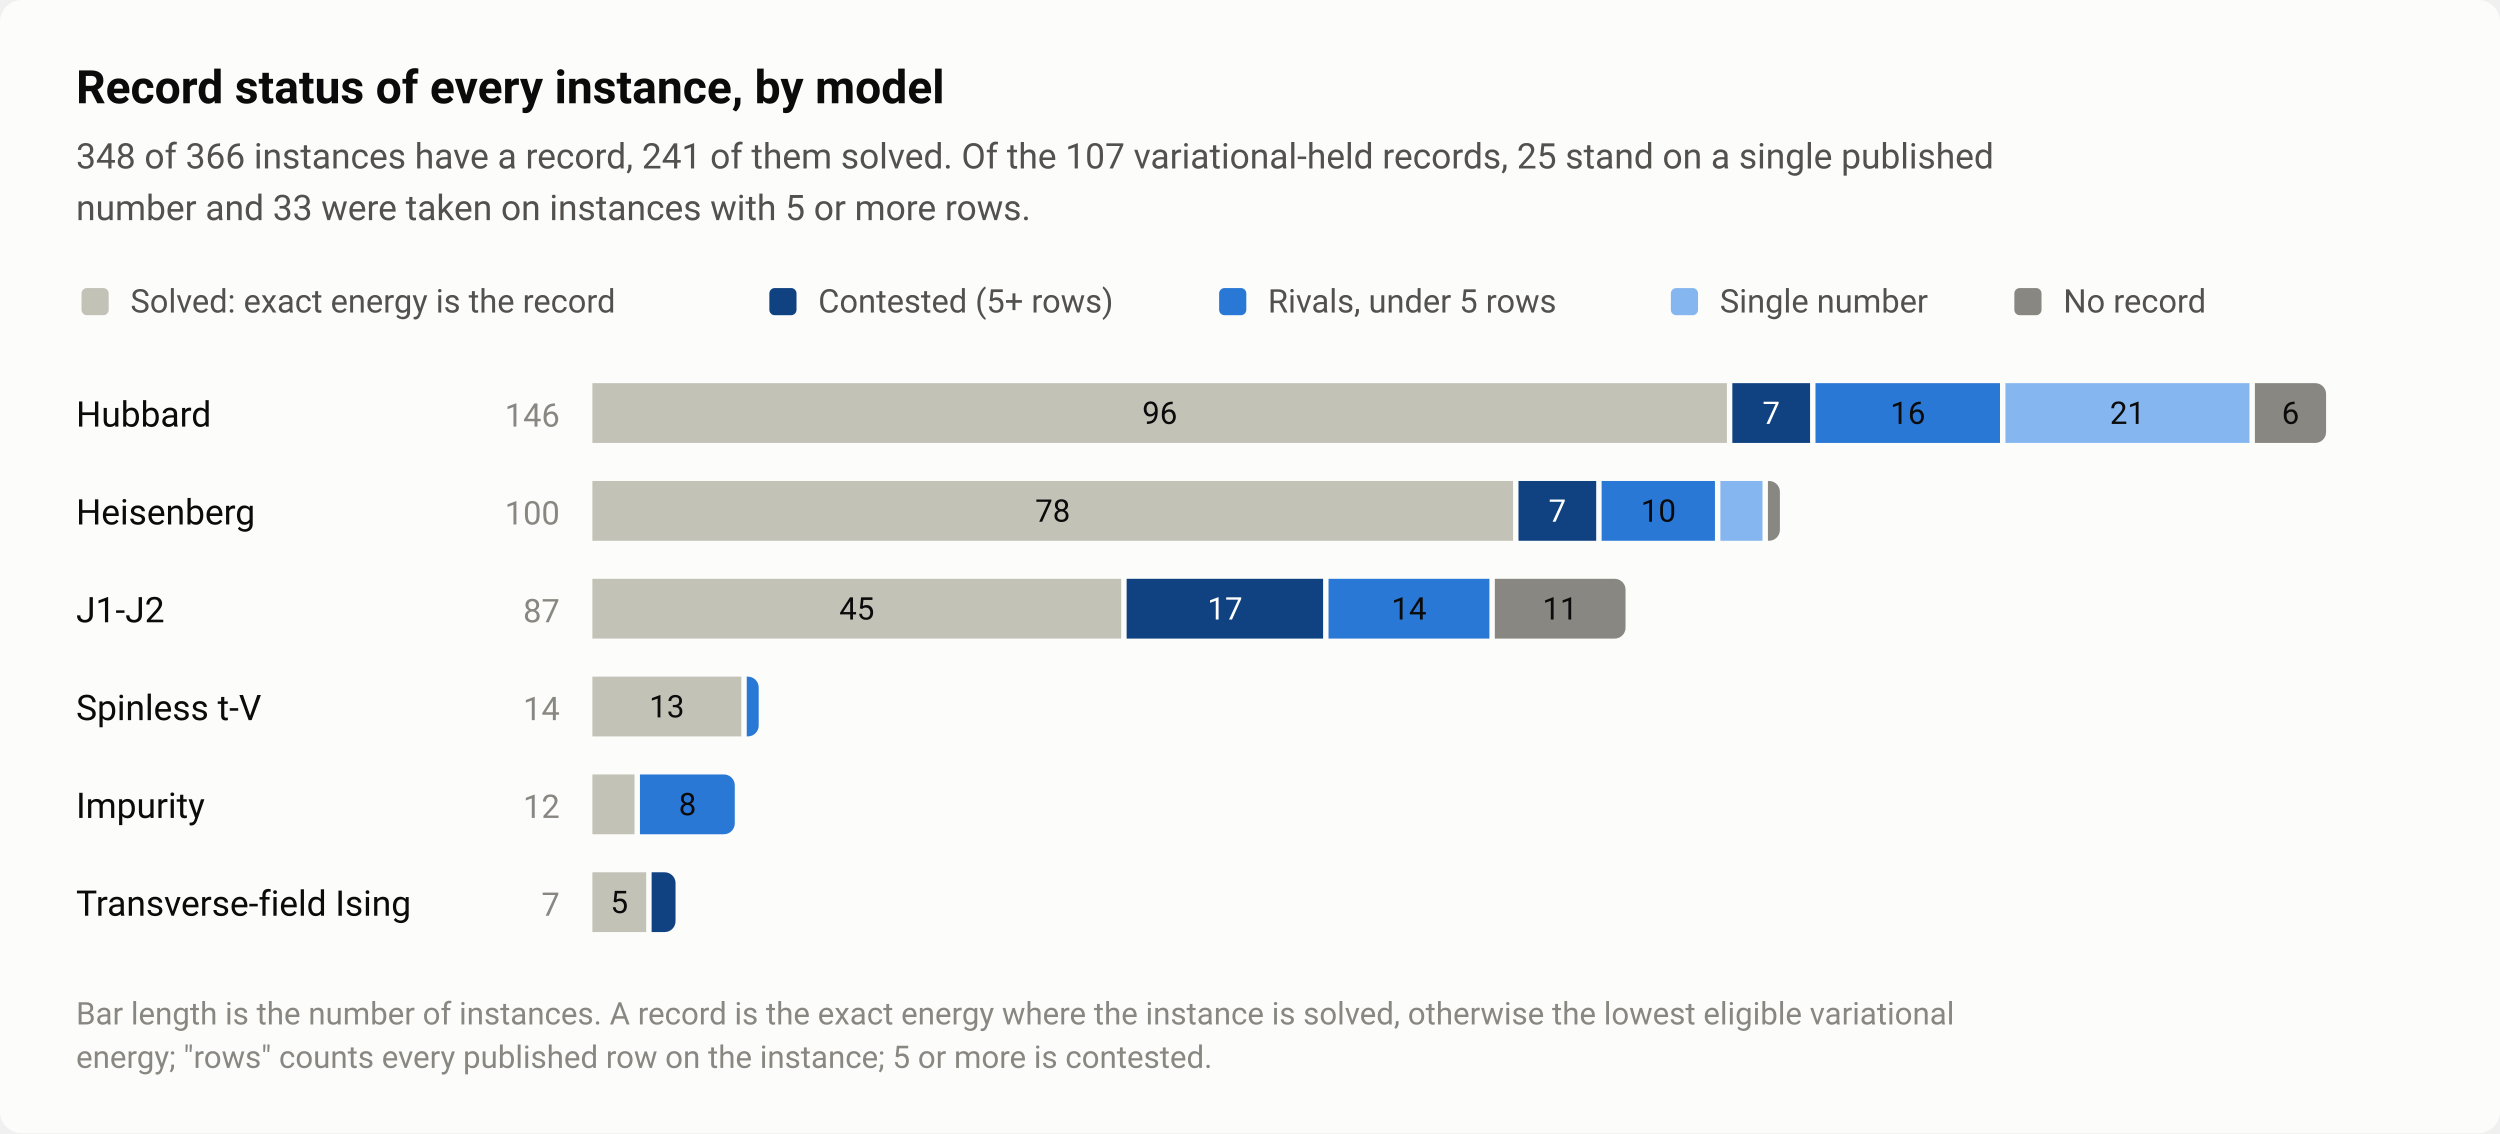
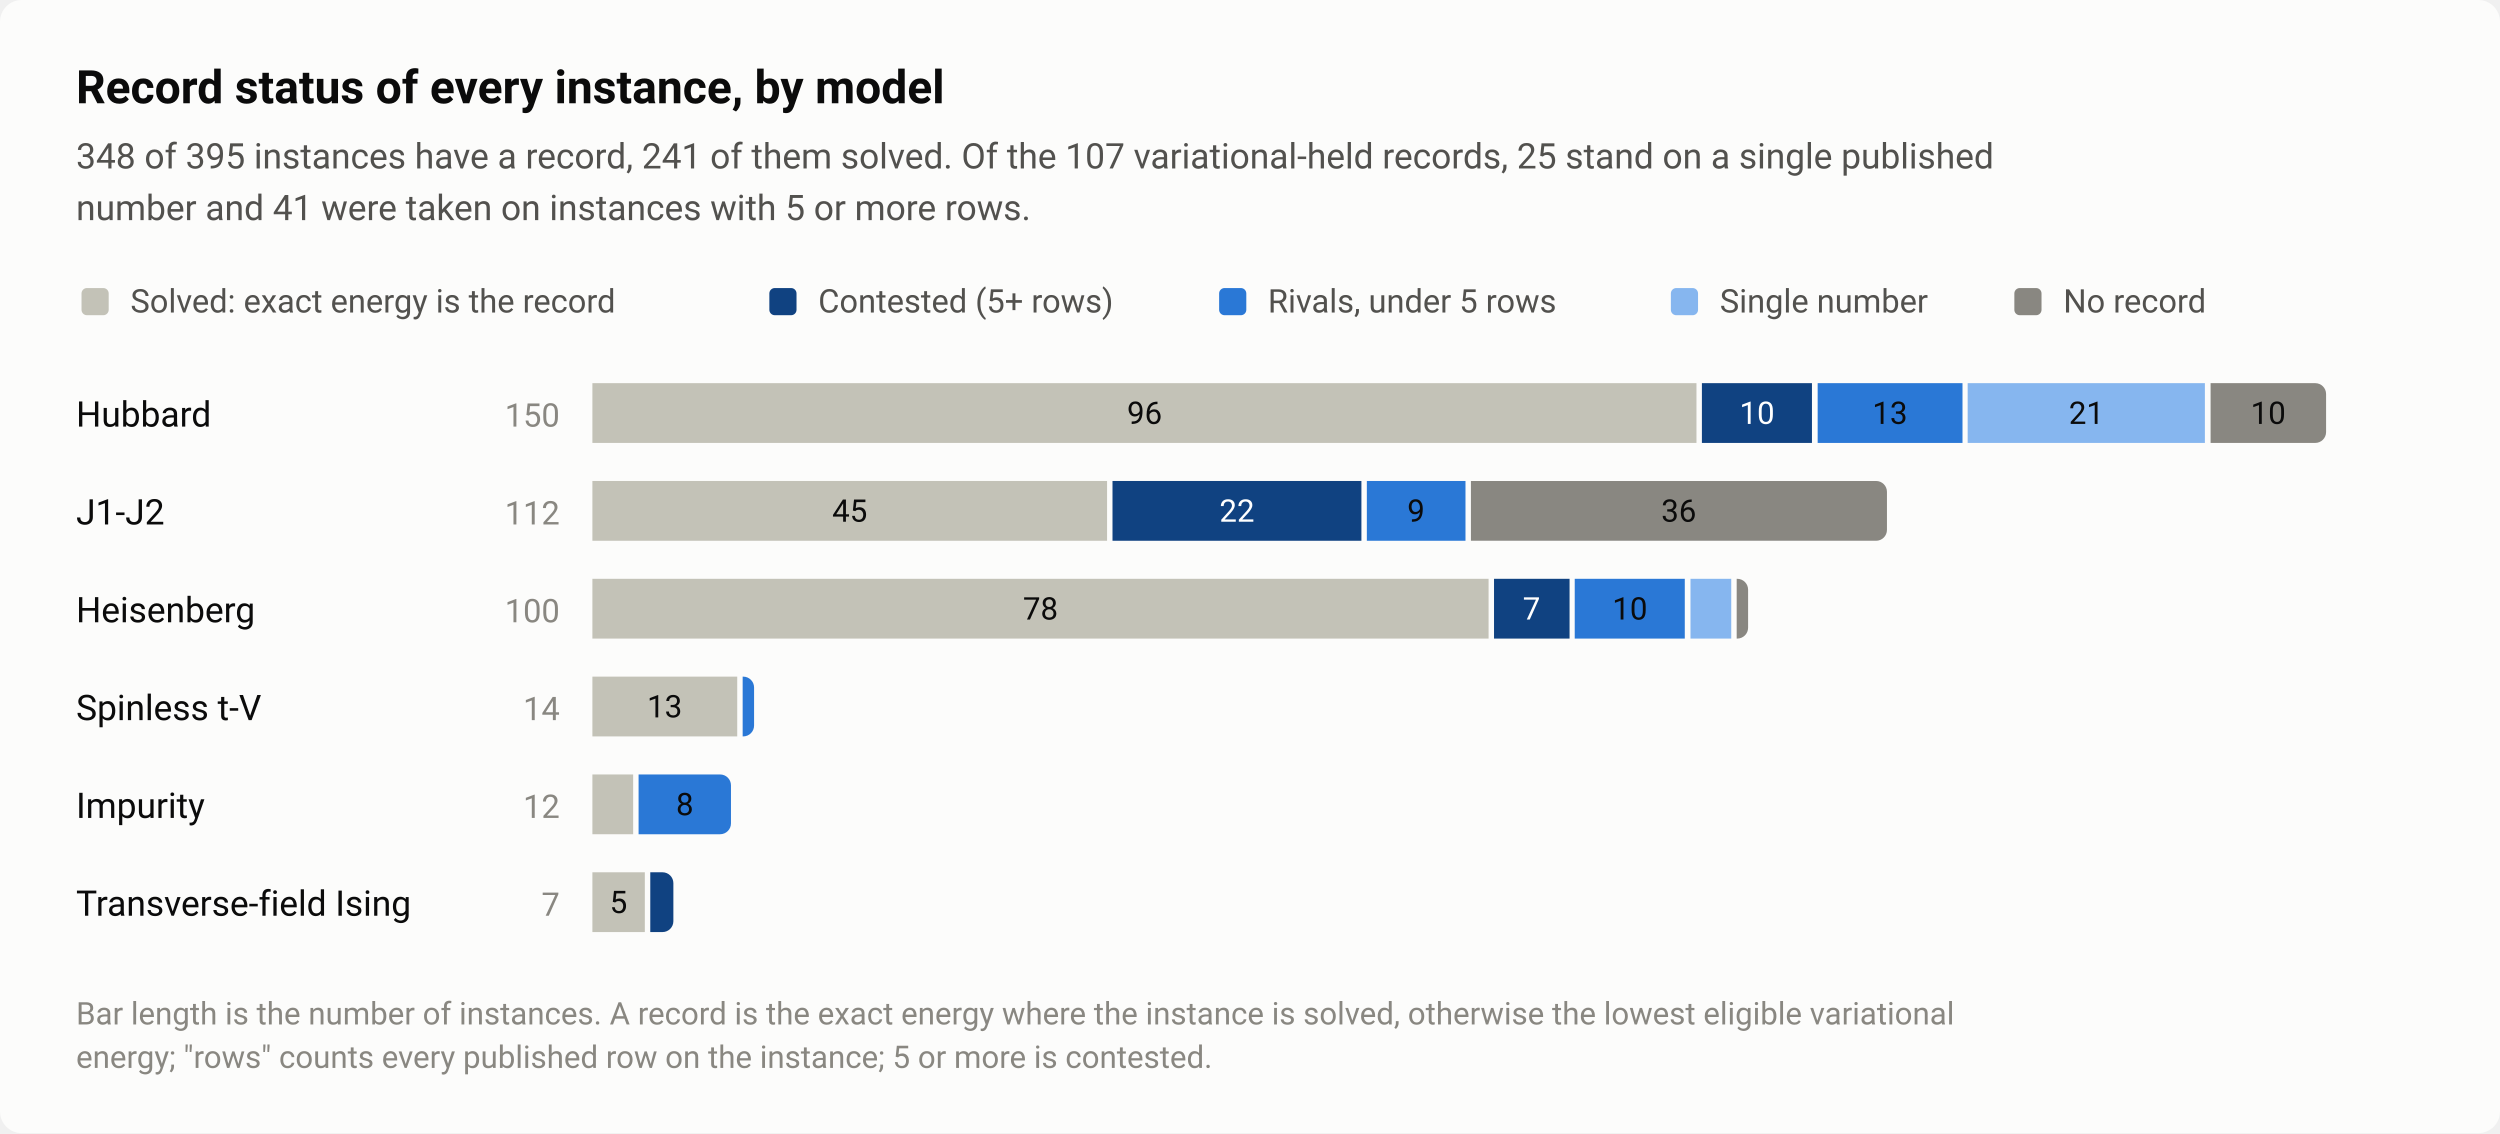
<svg xmlns="http://www.w3.org/2000/svg" width="920" height="417" viewBox="0 0 920 417" role="img" aria-labelledby="title desc">
  <style>text{font-family:system-ui,-apple-system,"Segoe UI",Roboto,"Helvetica Neue",Arial,sans-serif}</style>
  <rect width="920" height="417" rx="8" fill="#fcfcfb" />
  <text x="28" y="38" font-size="17" fill="#0b0b0b" font-weight="600">Record status of every instance, by model</text>
-   <text x="28" y="62" font-size="13" fill="#52514e">348 of 366 instances have a record, 241 of them solved. Of the 107 variational-held records, 25 stand on a single published</text>
-   <text x="28" y="81" font-size="13" fill="#52514e">number and 33 were taken on instances with 5 or more rows.</text>
+   <text x="28" y="62" font-size="13" fill="#52514e">348 of 395 instances have a record, 241 of them solved. Of the 107 variational-held records, 25 stand on a single published</text>
+   <text x="28" y="81" font-size="13" fill="#52514e">number and 41 were taken on instances with 5 or more rows.</text>
  <rect x="30" y="106" width="10" height="10" rx="2" fill="#c3c2b7" />
  <text x="48" y="115" font-size="12" fill="#52514e">Solved: exact energy is the record</text>
  <rect x="283.12" y="106" width="10" height="10" rx="2" fill="#104281" />
  <text x="301.1" y="115" font-size="12" fill="#52514e">Contested (5+ rows)</text>
  <rect x="448.64" y="106" width="10" height="10" rx="2" fill="#2a78d6" />
  <text x="466.6" y="115" font-size="12" fill="#52514e">Rivals, under 5 rows</text>
  <rect x="614.88" y="106" width="10" height="10" rx="2" fill="#86b6ef" />
  <text x="632.9" y="115" font-size="12" fill="#52514e">Single number</text>
  <rect x="741.28" y="106" width="10" height="10" rx="2" fill="#898781" />
  <text x="759.3" y="115" font-size="12" fill="#52514e">No record</text>
  <text x="28" y="157" font-size="13" fill="#0b0b0b">Hubbard</text>
-   <text x="206" y="157" font-size="12" fill="#898781" text-anchor="end" style="font-variant-numeric:tabular-nums">146</text>
-   <rect x="218" y="141" width="417.5" height="22" fill="#c3c2b7" />
-   <text x="426.8" y="156" font-size="11.5" fill="#0b0b0b" text-anchor="middle" style="font-variant-numeric:tabular-nums">96</text>
-   <rect x="637.5" y="141" width="28.6" height="22" fill="#104281" />
-   <text x="651.8" y="156" font-size="11.5" fill="#ffffff" text-anchor="middle" style="font-variant-numeric:tabular-nums">7</text>
-   <rect x="668.1" y="141" width="67.9" height="22" fill="#2a78d6" />
-   <text x="702.1" y="156" font-size="11.5" fill="#0b0b0b" text-anchor="middle" style="font-variant-numeric:tabular-nums">16</text>
-   <rect x="738" y="141" width="89.8" height="22" fill="#86b6ef" />
-   <text x="782.9" y="156" font-size="11.5" fill="#0b0b0b" text-anchor="middle" style="font-variant-numeric:tabular-nums">21</text>
-   <path d="M829.8 141H852A4 4 0 0 1 856 145V159A4 4 0 0 1 852 163H829.8Z" fill="#898781" />
-   <text x="842.9" y="156" font-size="11.5" fill="#0b0b0b" text-anchor="middle" style="font-variant-numeric:tabular-nums">6</text>
-   <text x="28" y="193" font-size="13" fill="#0b0b0b">Heisenberg</text>
-   <text x="206" y="193" font-size="12" fill="#898781" text-anchor="end" style="font-variant-numeric:tabular-nums">100</text>
-   <rect x="218" y="177" width="338.8" height="22" fill="#c3c2b7" />
-   <text x="387.4" y="192" font-size="11.5" fill="#0b0b0b" text-anchor="middle" style="font-variant-numeric:tabular-nums">78</text>
-   <rect x="558.8" y="177" width="28.6" height="22" fill="#104281" />
-   <text x="573.1" y="192" font-size="11.5" fill="#ffffff" text-anchor="middle" style="font-variant-numeric:tabular-nums">7</text>
-   <rect x="589.4" y="177" width="41.7" height="22" fill="#2a78d6" />
-   <text x="610.3" y="192" font-size="11.5" fill="#0b0b0b" text-anchor="middle" style="font-variant-numeric:tabular-nums">10</text>
-   <rect x="633.1" y="177" width="15.5" height="22" fill="#86b6ef" />
-   <path d="M650.6 177H651A4 4 0 0 1 655 181V195A4 4 0 0 1 651 199H650.6Z" fill="#898781" />
-   <text x="28" y="229" font-size="13" fill="#0b0b0b">J1-J2</text>
-   <text x="206" y="229" font-size="12" fill="#898781" text-anchor="end" style="font-variant-numeric:tabular-nums">87</text>
-   <rect x="218" y="213" width="194.6" height="22" fill="#c3c2b7" />
-   <text x="315.3" y="228" font-size="11.5" fill="#0b0b0b" text-anchor="middle" style="font-variant-numeric:tabular-nums">45</text>
-   <rect x="414.6" y="213" width="72.3" height="22" fill="#104281" />
-   <text x="450.8" y="228" font-size="11.5" fill="#ffffff" text-anchor="middle" style="font-variant-numeric:tabular-nums">17</text>
-   <rect x="488.9" y="213" width="59.2" height="22" fill="#2a78d6" />
-   <text x="518.5" y="228" font-size="11.5" fill="#0b0b0b" text-anchor="middle" style="font-variant-numeric:tabular-nums">14</text>
-   <path d="M550.1 213H594.2A4 4 0 0 1 598.2 217V231A4 4 0 0 1 594.2 235H550.1Z" fill="#898781" />
-   <text x="574.1" y="228" font-size="11.5" fill="#0b0b0b" text-anchor="middle" style="font-variant-numeric:tabular-nums">11</text>
+   <text x="206" y="157" font-size="12" fill="#898781" text-anchor="end" style="font-variant-numeric:tabular-nums">150</text>
+   <rect x="218" y="141" width="406.3" height="22" fill="#c3c2b7" />
+   <text x="421.2" y="156" font-size="11.5" fill="#0b0b0b" text-anchor="middle" style="font-variant-numeric:tabular-nums">96</text>
+   <rect x="626.3" y="141" width="40.5" height="22" fill="#104281" />
+   <text x="646.6" y="156" font-size="11.5" fill="#ffffff" text-anchor="middle" style="font-variant-numeric:tabular-nums">10</text>
+   <rect x="668.9" y="141" width="53.3" height="22" fill="#2a78d6" />
+   <text x="695.5" y="156" font-size="11.5" fill="#0b0b0b" text-anchor="middle" style="font-variant-numeric:tabular-nums">13</text>
+   <rect x="724.1" y="141" width="87.3" height="22" fill="#86b6ef" />
+   <text x="767.8" y="156" font-size="11.5" fill="#0b0b0b" text-anchor="middle" style="font-variant-numeric:tabular-nums">21</text>
+   <path d="M813.5 141H852A4 4 0 0 1 856 145V159A4 4 0 0 1 852 163H813.5Z" fill="#898781" />
+   <text x="834.7" y="156" font-size="11.5" fill="#0b0b0b" text-anchor="middle" style="font-variant-numeric:tabular-nums">10</text>
+   <text x="28" y="193" font-size="13" fill="#0b0b0b">J1-J2</text>
+   <text x="206" y="193" font-size="12" fill="#898781" text-anchor="end" style="font-variant-numeric:tabular-nums">112</text>
+   <rect x="218" y="177" width="189.4" height="22" fill="#c3c2b7" />
+   <text x="312.7" y="192" font-size="11.5" fill="#0b0b0b" text-anchor="middle" style="font-variant-numeric:tabular-nums">45</text>
+   <rect x="409.4" y="177" width="91.6" height="22" fill="#104281" />
+   <text x="455.2" y="192" font-size="11.5" fill="#ffffff" text-anchor="middle" style="font-variant-numeric:tabular-nums">22</text>
+   <rect x="503" y="177" width="36.3" height="22" fill="#2a78d6" />
+   <text x="521.1" y="192" font-size="11.5" fill="#0b0b0b" text-anchor="middle" style="font-variant-numeric:tabular-nums">9</text>
+   <path d="M541.3 177H690.4A4 4 0 0 1 694.4 181V195A4 4 0 0 1 690.4 199H541.3Z" fill="#898781" />
+   <text x="617.8" y="192" font-size="11.5" fill="#0b0b0b" text-anchor="middle" style="font-variant-numeric:tabular-nums">36</text>
+   <text x="28" y="229" font-size="13" fill="#0b0b0b">Heisenberg</text>
+   <text x="206" y="229" font-size="12" fill="#898781" text-anchor="end" style="font-variant-numeric:tabular-nums">100</text>
+   <rect x="218" y="213" width="329.8" height="22" fill="#c3c2b7" />
+   <text x="382.9" y="228" font-size="11.5" fill="#0b0b0b" text-anchor="middle" style="font-variant-numeric:tabular-nums">78</text>
+   <rect x="549.8" y="213" width="27.8" height="22" fill="#104281" />
+   <text x="563.6" y="228" font-size="11.5" fill="#ffffff" text-anchor="middle" style="font-variant-numeric:tabular-nums">7</text>
+   <rect x="579.5" y="213" width="40.5" height="22" fill="#2a78d6" />
+   <text x="599.8" y="228" font-size="11.5" fill="#0b0b0b" text-anchor="middle" style="font-variant-numeric:tabular-nums">10</text>
+   <rect x="622.1" y="213" width="15" height="22" fill="#86b6ef" />
+   <path d="M639.1 213H639.3A4 4 0 0 1 643.3 217V231A4 4 0 0 1 639.3 235H639.1Z" fill="#898781" />
  <text x="28" y="265" font-size="13" fill="#0b0b0b">Spinless t-V</text>
  <text x="206" y="265" font-size="12" fill="#898781" text-anchor="end" style="font-variant-numeric:tabular-nums">14</text>
-   <rect x="218" y="249" width="54.8" height="22" fill="#c3c2b7" />
-   <text x="245.4" y="264" font-size="11.5" fill="#0b0b0b" text-anchor="middle" style="font-variant-numeric:tabular-nums">13</text>
-   <path d="M274.8 249H275.2A4 4 0 0 1 279.2 253V267A4 4 0 0 1 275.2 271H274.8Z" fill="#2a78d6" />
+   <rect x="218" y="249" width="53.3" height="22" fill="#c3c2b7" />
+   <text x="244.6" y="264" font-size="11.5" fill="#0b0b0b" text-anchor="middle" style="font-variant-numeric:tabular-nums">13</text>
+   <path d="M273.3 249H273.5A4 4 0 0 1 277.5 253V267A4 4 0 0 1 273.5 271H273.3Z" fill="#2a78d6" />
  <text x="28" y="301" font-size="13" fill="#0b0b0b">Impurity</text>
  <text x="206" y="301" font-size="12" fill="#898781" text-anchor="end" style="font-variant-numeric:tabular-nums">12</text>
-   <rect x="218" y="285" width="15.5" height="22" fill="#c3c2b7" />
-   <path d="M235.5 285H266.4A4 4 0 0 1 270.4 289V303A4 4 0 0 1 266.4 307H235.5Z" fill="#2a78d6" />
-   <text x="253" y="300" font-size="11.5" fill="#0b0b0b" text-anchor="middle" style="font-variant-numeric:tabular-nums">8</text>
+   <rect x="218" y="285" width="15" height="22" fill="#c3c2b7" />
+   <path d="M235 285H265A4 4 0 0 1 269 289V303A4 4 0 0 1 265 307H235Z" fill="#2a78d6" />
+   <text x="252" y="300" font-size="11.5" fill="#0b0b0b" text-anchor="middle" style="font-variant-numeric:tabular-nums">8</text>
  <text x="28" y="337" font-size="13" fill="#0b0b0b">Transverse-field Ising</text>
  <text x="206" y="337" font-size="12" fill="#898781" text-anchor="end" style="font-variant-numeric:tabular-nums">7</text>
-   <rect x="218" y="321" width="19.8" height="22" fill="#c3c2b7" />
-   <text x="227.9" y="336" font-size="11.5" fill="#0b0b0b" text-anchor="middle" style="font-variant-numeric:tabular-nums">5</text>
-   <path d="M239.8 321H244.6A4 4 0 0 1 248.6 325V339A4 4 0 0 1 244.6 343H239.8Z" fill="#104281" />
+   <rect x="218" y="321" width="19.3" height="22" fill="#c3c2b7" />
+   <text x="227.6" y="336" font-size="11.5" fill="#0b0b0b" text-anchor="middle" style="font-variant-numeric:tabular-nums">5</text>
+   <path d="M239.3 321H243.8A4 4 0 0 1 247.8 325V339A4 4 0 0 1 243.8 343H239.3Z" fill="#104281" />
  <text x="28" y="377" font-size="11.5" fill="#898781">Bar length is the number of instances. A record is the exact energy where the instance is solved, otherwise the lowest eligible variational</text>
  <text x="28" y="393" font-size="11.5" fill="#898781">energy; "rows" counts every published row on the instance; 5 or more is contested.</text>
</svg>
